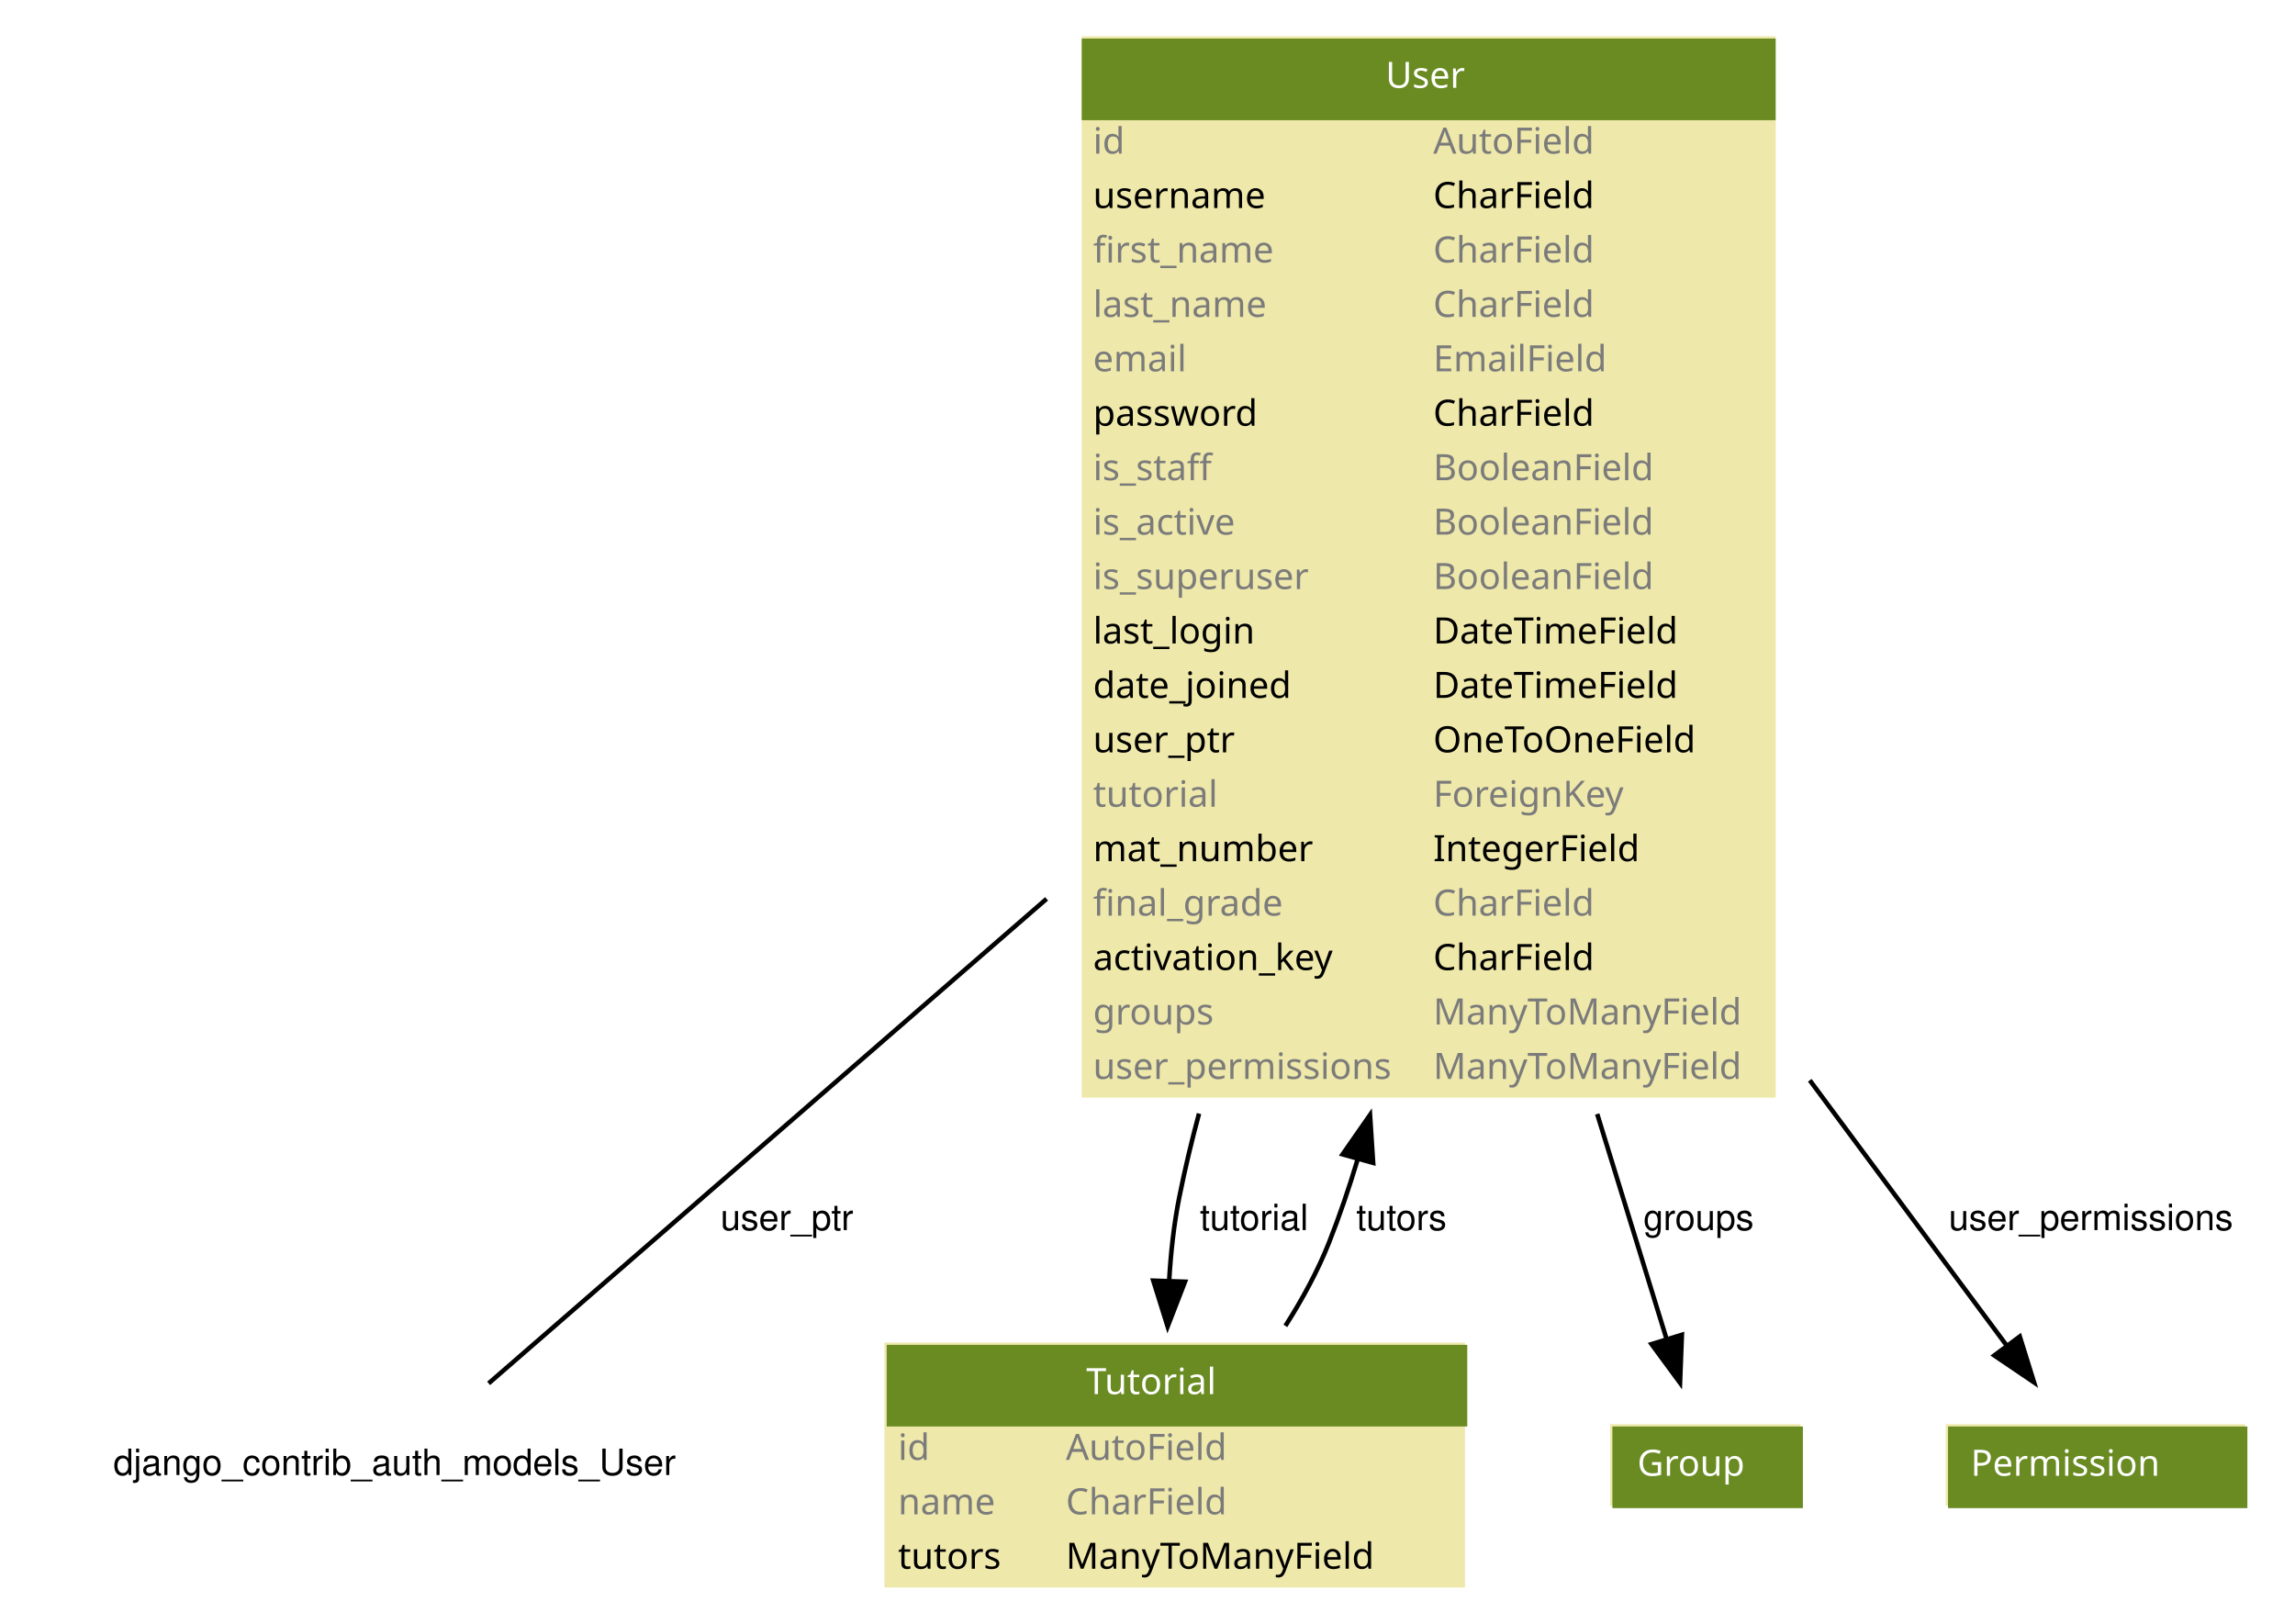
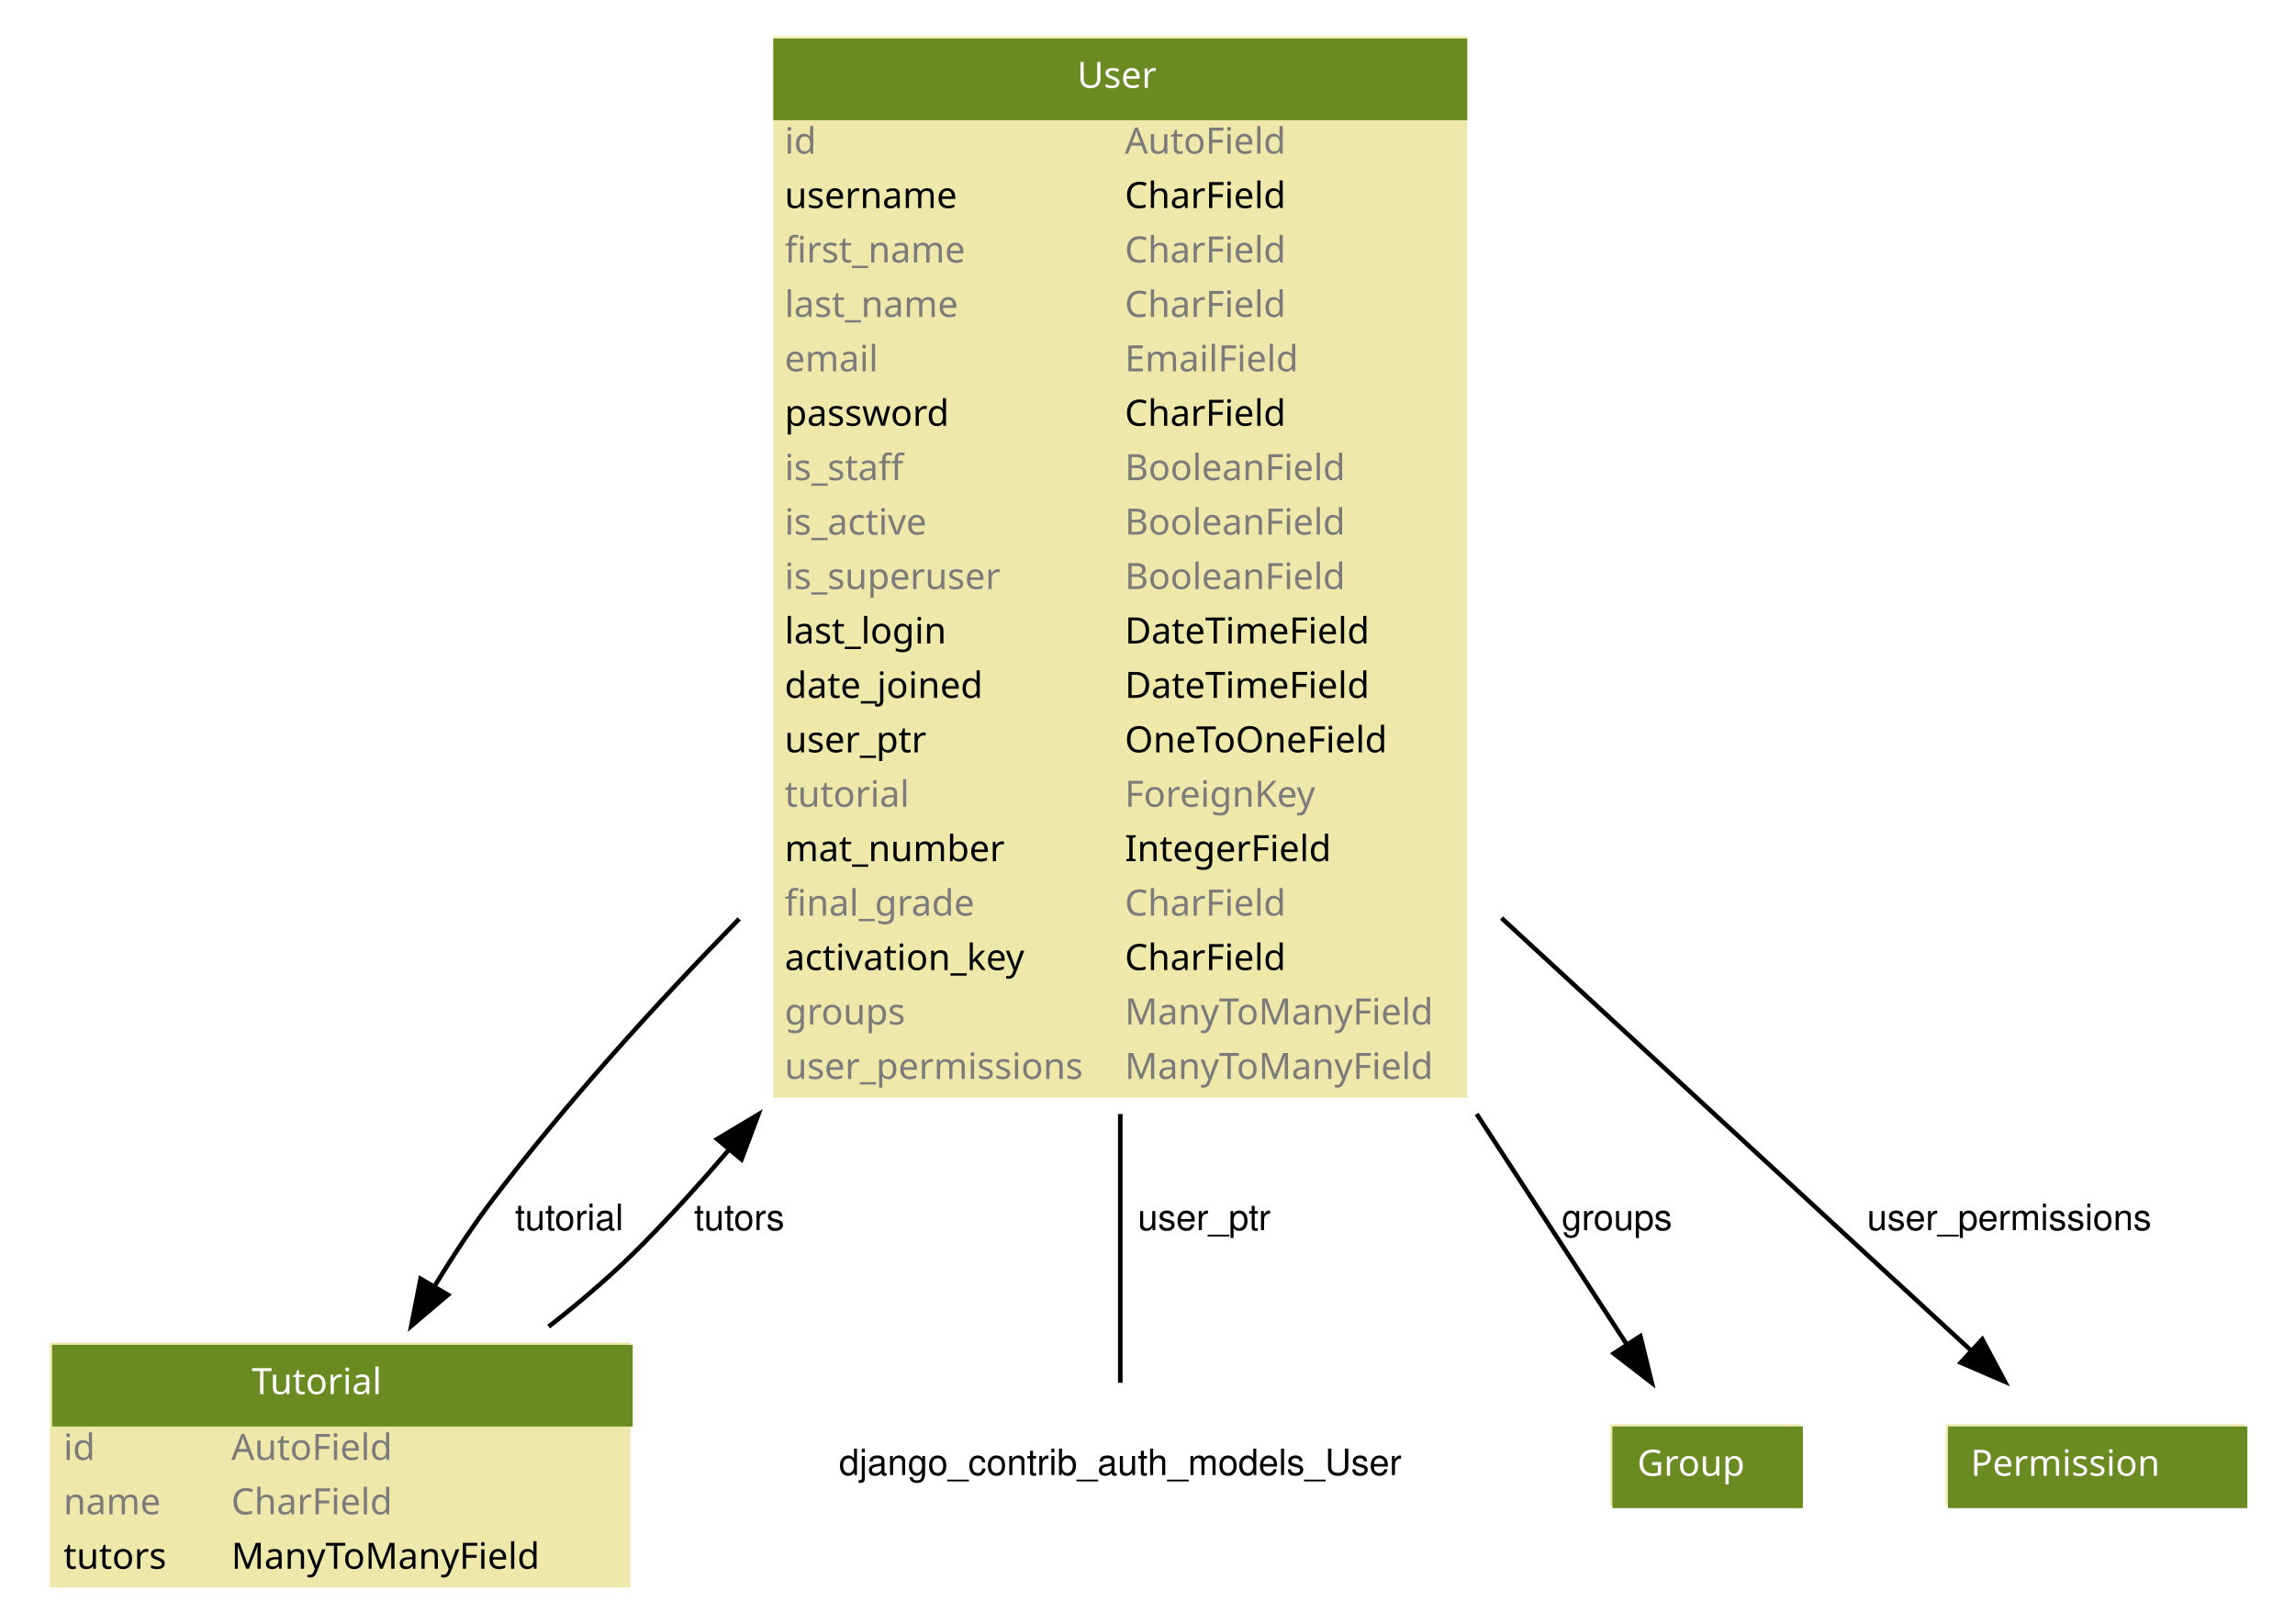
<svg xmlns="http://www.w3.org/2000/svg" width="506pt" height="358pt" viewBox="0.00 0.00 506.00 358.00">
  <g id="graph1" class="graph" transform="scale(1 1) rotate(0) translate(4 354)">
    <polygon fill="white" stroke="white" points="-4,5 -4,-354 503,-354 503,5 -4,5" />
    <g id="node1" class="node">
-       <polygon fill="palegoldenrod" stroke="palegoldenrod" points="235,-112.5 235,-345.5 387,-345.5 387,-112.5 235,-112.5" />
-       <polygon fill="#698b22" stroke="#698b22" points="235,-328 235,-345 387,-345 387,-328 235,-328" />
-       <text text-anchor="start" x="301.5" y="-334.633" font-family="Helvetica Bold" font-size="8.00" fill="white">User</text>
-       <text text-anchor="start" x="237" y="-320.133" font-family="Helvetica Bold" font-size="8.00" fill="#7b7b7b">id</text>
-       <text text-anchor="start" x="312" y="-320.133" font-family="Helvetica Bold" font-size="8.00" fill="#7b7b7b">AutoField</text>
-       <text text-anchor="start" x="237" y="-308.133" font-family="Helvetica Bold" font-size="8.00">username</text>
-       <text text-anchor="start" x="312" y="-308.133" font-family="Helvetica Bold" font-size="8.00">CharField</text>
-       <text text-anchor="start" x="237" y="-296.133" font-family="Helvetica Bold" font-size="8.00" fill="#7b7b7b">first_name</text>
-       <text text-anchor="start" x="312" y="-296.133" font-family="Helvetica Bold" font-size="8.00" fill="#7b7b7b">CharField</text>
-       <text text-anchor="start" x="237" y="-284.133" font-family="Helvetica Bold" font-size="8.00" fill="#7b7b7b">last_name</text>
-       <text text-anchor="start" x="312" y="-284.133" font-family="Helvetica Bold" font-size="8.00" fill="#7b7b7b">CharField</text>
-       <text text-anchor="start" x="237" y="-272.133" font-family="Helvetica Bold" font-size="8.00" fill="#7b7b7b">email</text>
-       <text text-anchor="start" x="312" y="-272.133" font-family="Helvetica Bold" font-size="8.00" fill="#7b7b7b">EmailField</text>
-       <text text-anchor="start" x="237" y="-260.133" font-family="Helvetica Bold" font-size="8.00">password</text>
-       <text text-anchor="start" x="312" y="-260.133" font-family="Helvetica Bold" font-size="8.00">CharField</text>
-       <text text-anchor="start" x="237" y="-248.133" font-family="Helvetica Bold" font-size="8.00" fill="#7b7b7b">is_staff</text>
-       <text text-anchor="start" x="312" y="-248.133" font-family="Helvetica Bold" font-size="8.00" fill="#7b7b7b">BooleanField</text>
-       <text text-anchor="start" x="237" y="-236.133" font-family="Helvetica Bold" font-size="8.00" fill="#7b7b7b">is_active</text>
-       <text text-anchor="start" x="312" y="-236.133" font-family="Helvetica Bold" font-size="8.00" fill="#7b7b7b">BooleanField</text>
-       <text text-anchor="start" x="237" y="-224.133" font-family="Helvetica Bold" font-size="8.00" fill="#7b7b7b">is_superuser</text>
-       <text text-anchor="start" x="312" y="-224.133" font-family="Helvetica Bold" font-size="8.00" fill="#7b7b7b">BooleanField</text>
-       <text text-anchor="start" x="237" y="-212.133" font-family="Helvetica Bold" font-size="8.00">last_login</text>
-       <text text-anchor="start" x="312" y="-212.133" font-family="Helvetica Bold" font-size="8.00">DateTimeField</text>
-       <text text-anchor="start" x="237" y="-200.133" font-family="Helvetica Bold" font-size="8.00">date_joined</text>
-       <text text-anchor="start" x="312" y="-200.133" font-family="Helvetica Bold" font-size="8.00">DateTimeField</text>
-       <text text-anchor="start" x="237" y="-188.133" font-family="Helvetica Bold" font-size="8.00">user_ptr</text>
-       <text text-anchor="start" x="312" y="-188.133" font-family="Helvetica Bold" font-size="8.00">OneToOneField</text>
-       <text text-anchor="start" x="237" y="-176.133" font-family="Helvetica Bold" font-size="8.00" fill="#7b7b7b">tutorial</text>
-       <text text-anchor="start" x="312" y="-176.133" font-family="Helvetica Bold" font-size="8.00" fill="#7b7b7b">ForeignKey</text>
-       <text text-anchor="start" x="237" y="-164.133" font-family="Helvetica Bold" font-size="8.00">mat_number</text>
-       <text text-anchor="start" x="312" y="-164.133" font-family="Helvetica Bold" font-size="8.00">IntegerField</text>
-       <text text-anchor="start" x="237" y="-152.133" font-family="Helvetica Bold" font-size="8.00" fill="#7b7b7b">final_grade</text>
-       <text text-anchor="start" x="312" y="-152.133" font-family="Helvetica Bold" font-size="8.00" fill="#7b7b7b">CharField</text>
-       <text text-anchor="start" x="237" y="-140.133" font-family="Helvetica Bold" font-size="8.00">activation_key</text>
-       <text text-anchor="start" x="312" y="-140.133" font-family="Helvetica Bold" font-size="8.00">CharField</text>
-       <text text-anchor="start" x="237" y="-128.133" font-family="Helvetica Bold" font-size="8.00" fill="#7b7b7b">groups</text>
-       <text text-anchor="start" x="312" y="-128.133" font-family="Helvetica Bold" font-size="8.00" fill="#7b7b7b">ManyToManyField</text>
-       <text text-anchor="start" x="237" y="-116.133" font-family="Helvetica Bold" font-size="8.00" fill="#7b7b7b">user_permissions</text>
-       <text text-anchor="start" x="312" y="-116.133" font-family="Helvetica Bold" font-size="8.00" fill="#7b7b7b">ManyToManyField</text>
+       <polygon fill="palegoldenrod" stroke="palegoldenrod" points="167,-112.5 167,-345.5 319,-345.5 319,-112.5 167,-112.5" />
+       <polygon fill="#698b22" stroke="#698b22" points="167,-328 167,-345 319,-345 319,-328 167,-328" />
+       <text text-anchor="start" x="233.5" y="-334.633" font-family="Helvetica Bold" font-size="8.00" fill="white">User</text>
+       <text text-anchor="start" x="169" y="-320.133" font-family="Helvetica Bold" font-size="8.00" fill="#7b7b7b">id</text>
+       <text text-anchor="start" x="244" y="-320.133" font-family="Helvetica Bold" font-size="8.00" fill="#7b7b7b">AutoField</text>
+       <text text-anchor="start" x="169" y="-308.133" font-family="Helvetica Bold" font-size="8.00">username</text>
+       <text text-anchor="start" x="244" y="-308.133" font-family="Helvetica Bold" font-size="8.00">CharField</text>
+       <text text-anchor="start" x="169" y="-296.133" font-family="Helvetica Bold" font-size="8.00" fill="#7b7b7b">first_name</text>
+       <text text-anchor="start" x="244" y="-296.133" font-family="Helvetica Bold" font-size="8.00" fill="#7b7b7b">CharField</text>
+       <text text-anchor="start" x="169" y="-284.133" font-family="Helvetica Bold" font-size="8.00" fill="#7b7b7b">last_name</text>
+       <text text-anchor="start" x="244" y="-284.133" font-family="Helvetica Bold" font-size="8.00" fill="#7b7b7b">CharField</text>
+       <text text-anchor="start" x="169" y="-272.133" font-family="Helvetica Bold" font-size="8.00" fill="#7b7b7b">email</text>
+       <text text-anchor="start" x="244" y="-272.133" font-family="Helvetica Bold" font-size="8.00" fill="#7b7b7b">EmailField</text>
+       <text text-anchor="start" x="169" y="-260.133" font-family="Helvetica Bold" font-size="8.00">password</text>
+       <text text-anchor="start" x="244" y="-260.133" font-family="Helvetica Bold" font-size="8.00">CharField</text>
+       <text text-anchor="start" x="169" y="-248.133" font-family="Helvetica Bold" font-size="8.00" fill="#7b7b7b">is_staff</text>
+       <text text-anchor="start" x="244" y="-248.133" font-family="Helvetica Bold" font-size="8.00" fill="#7b7b7b">BooleanField</text>
+       <text text-anchor="start" x="169" y="-236.133" font-family="Helvetica Bold" font-size="8.00" fill="#7b7b7b">is_active</text>
+       <text text-anchor="start" x="244" y="-236.133" font-family="Helvetica Bold" font-size="8.00" fill="#7b7b7b">BooleanField</text>
+       <text text-anchor="start" x="169" y="-224.133" font-family="Helvetica Bold" font-size="8.00" fill="#7b7b7b">is_superuser</text>
+       <text text-anchor="start" x="244" y="-224.133" font-family="Helvetica Bold" font-size="8.00" fill="#7b7b7b">BooleanField</text>
+       <text text-anchor="start" x="169" y="-212.133" font-family="Helvetica Bold" font-size="8.00">last_login</text>
+       <text text-anchor="start" x="244" y="-212.133" font-family="Helvetica Bold" font-size="8.00">DateTimeField</text>
+       <text text-anchor="start" x="169" y="-200.133" font-family="Helvetica Bold" font-size="8.00">date_joined</text>
+       <text text-anchor="start" x="244" y="-200.133" font-family="Helvetica Bold" font-size="8.00">DateTimeField</text>
+       <text text-anchor="start" x="169" y="-188.133" font-family="Helvetica Bold" font-size="8.00">user_ptr</text>
+       <text text-anchor="start" x="244" y="-188.133" font-family="Helvetica Bold" font-size="8.00">OneToOneField</text>
+       <text text-anchor="start" x="169" y="-176.133" font-family="Helvetica Bold" font-size="8.00" fill="#7b7b7b">tutorial</text>
+       <text text-anchor="start" x="244" y="-176.133" font-family="Helvetica Bold" font-size="8.00" fill="#7b7b7b">ForeignKey</text>
+       <text text-anchor="start" x="169" y="-164.133" font-family="Helvetica Bold" font-size="8.00">mat_number</text>
+       <text text-anchor="start" x="244" y="-164.133" font-family="Helvetica Bold" font-size="8.00">IntegerField</text>
+       <text text-anchor="start" x="169" y="-152.133" font-family="Helvetica Bold" font-size="8.00" fill="#7b7b7b">final_grade</text>
+       <text text-anchor="start" x="244" y="-152.133" font-family="Helvetica Bold" font-size="8.00" fill="#7b7b7b">CharField</text>
+       <text text-anchor="start" x="169" y="-140.133" font-family="Helvetica Bold" font-size="8.00">activation_key</text>
+       <text text-anchor="start" x="244" y="-140.133" font-family="Helvetica Bold" font-size="8.00">CharField</text>
+       <text text-anchor="start" x="169" y="-128.133" font-family="Helvetica Bold" font-size="8.00" fill="#7b7b7b">groups</text>
+       <text text-anchor="start" x="244" y="-128.133" font-family="Helvetica Bold" font-size="8.00" fill="#7b7b7b">ManyToManyField</text>
+       <text text-anchor="start" x="169" y="-116.133" font-family="Helvetica Bold" font-size="8.00" fill="#7b7b7b">user_permissions</text>
+       <text text-anchor="start" x="244" y="-116.133" font-family="Helvetica Bold" font-size="8.00" fill="#7b7b7b">ManyToManyField</text>
    </g>
    <g id="node2" class="node">
-       <text text-anchor="middle" x="83" y="-28.8" font-family="Helvetica,sans-Serif" font-size="8.00">django_contrib_auth_models_User</text>
+       <polygon fill="palegoldenrod" stroke="palegoldenrod" points="7.5,-4.5 7.5,-57.5 134.5,-57.5 134.5,-4.5 7.5,-4.5" />
+       <polygon fill="#698b22" stroke="#698b22" points="8,-40 8,-57 135,-57 135,-40 8,-40" />
+       <text text-anchor="start" x="51.5" y="-46.633" font-family="Helvetica Bold" font-size="8.00" fill="white">Tutorial</text>
+       <text text-anchor="start" x="10" y="-32.133" font-family="Helvetica Bold" font-size="8.00" fill="#7b7b7b">id</text>
+       <text text-anchor="start" x="47" y="-32.133" font-family="Helvetica Bold" font-size="8.00" fill="#7b7b7b">AutoField</text>
+       <text text-anchor="start" x="10" y="-20.133" font-family="Helvetica Bold" font-size="8.00" fill="#7b7b7b">name</text>
+       <text text-anchor="start" x="47" y="-20.133" font-family="Helvetica Bold" font-size="8.00" fill="#7b7b7b">CharField</text>
+       <text text-anchor="start" x="10" y="-8.133" font-family="Helvetica Bold" font-size="8.00">tutors</text>
+       <text text-anchor="start" x="47" y="-8.133" font-family="Helvetica Bold" font-size="8.00">ManyToManyField</text>
    </g>
    <g id="edge2" class="edge">
-       <path fill="none" stroke="black" d="M226.75,-155.83C182.35,-117.28 131.48,-73.1 103.73,-49.004" />
-       <text text-anchor="middle" x="169.5" y="-82.8" font-family="Helvetica,sans-Serif" font-size="8.00">user_ptr</text>
+       <path fill="none" stroke="black" d="M158.98,-151.42C140.2,-132.22 121.1,-111.08 105,-90 100.41,-83.993 95.995,-77.306 91.949,-70.654" />
+       <polygon fill="black" stroke="black" points="94.759,-68.527 86.682,-61.671 88.721,-72.068 94.759,-68.527" />
+       <text text-anchor="middle" x="121.5" y="-82.8" font-family="Helvetica,sans-Serif" font-size="8.00">tutorial</text>
    </g>
    <g id="node4" class="node">
-       <polygon fill="palegoldenrod" stroke="palegoldenrod" points="191.5,-4.5 191.5,-57.5 318.5,-57.5 318.5,-4.5 191.5,-4.5" />
-       <polygon fill="#698b22" stroke="#698b22" points="192,-40 192,-57 319,-57 319,-40 192,-40" />
-       <text text-anchor="start" x="235.5" y="-46.633" font-family="Helvetica Bold" font-size="8.00" fill="white">Tutorial</text>
-       <text text-anchor="start" x="194" y="-32.133" font-family="Helvetica Bold" font-size="8.00" fill="#7b7b7b">id</text>
-       <text text-anchor="start" x="231" y="-32.133" font-family="Helvetica Bold" font-size="8.00" fill="#7b7b7b">AutoField</text>
-       <text text-anchor="start" x="194" y="-20.133" font-family="Helvetica Bold" font-size="8.00" fill="#7b7b7b">name</text>
-       <text text-anchor="start" x="231" y="-20.133" font-family="Helvetica Bold" font-size="8.00" fill="#7b7b7b">CharField</text>
-       <text text-anchor="start" x="194" y="-8.133" font-family="Helvetica Bold" font-size="8.00">tutors</text>
-       <text text-anchor="start" x="231" y="-8.133" font-family="Helvetica Bold" font-size="8.00">ManyToManyField</text>
+       <text text-anchor="middle" x="243" y="-28.8" font-family="Helvetica,sans-Serif" font-size="8.00">django_contrib_auth_models_User</text>
    </g>
    <g id="edge4" class="edge">
-       <path fill="none" stroke="black" d="M260.36,-108.49C258.69,-102.29 257.22,-96.108 256,-90 254.83,-84.143 254.14,-77.894 253.78,-71.735" />
-       <polygon fill="black" stroke="black" points="257.271,-71.419 253.44,-61.541 250.275,-71.652 257.271,-71.419" />
-       <text text-anchor="middle" x="272.5" y="-82.8" font-family="Helvetica,sans-Serif" font-size="8.00">tutorial</text>
+       <path fill="none" stroke="black" d="M243,-108.4C243,-85.148 243,-63.564 243,-49.129" />
+       <text text-anchor="middle" x="261.5" y="-82.8" font-family="Helvetica,sans-Serif" font-size="8.00">user_ptr</text>
    </g>
    <g id="node6" class="node">
      <polygon fill="palegoldenrod" stroke="palegoldenrod" points="351.5,-22.5 351.5,-39.5 392.5,-39.5 392.5,-22.5 351.5,-22.5" />
      <polygon fill="#698b22" stroke="#698b22" points="352,-22 352,-39 393,-39 393,-22 352,-22" />
      <text text-anchor="start" x="357" y="-28.633" font-family="Helvetica Bold" font-size="8.00" fill="white">Group</text>
    </g>
    <g id="edge6" class="edge">
-       <path fill="none" stroke="black" d="M348.15,-108.4C353.86,-89.871 359.25,-72.401 363.45,-58.764" />
-       <polygon fill="black" stroke="black" points="366.819,-59.716 366.41,-49.129 360.128,-57.66 366.819,-59.716" />
-       <text text-anchor="middle" x="370.5" y="-82.8" font-family="Helvetica,sans-Serif" font-size="8.00">groups</text>
+       <path fill="none" stroke="black" d="M321.57,-108.4C334,-89.326 345.7,-71.374 354.69,-57.571" />
+       <polygon fill="black" stroke="black" points="357.664,-59.418 360.19,-49.129 351.799,-55.597 357.664,-59.418" />
+       <text text-anchor="middle" x="352.5" y="-82.8" font-family="Helvetica,sans-Serif" font-size="8.00">groups</text>
    </g>
    <g id="node8" class="node">
      <polygon fill="palegoldenrod" stroke="palegoldenrod" points="425.5,-22.5 425.5,-39.5 490.5,-39.5 490.5,-22.5 425.5,-22.5" />
      <polygon fill="#698b22" stroke="#698b22" points="426,-22 426,-39 491,-39 491,-22 426,-22" />
      <text text-anchor="start" x="430.5" y="-28.633" font-family="Helvetica Bold" font-size="8.00" fill="white">Permission</text>
    </g>
    <g id="edge8" class="edge">
-       <path fill="none" stroke="black" d="M395.02,-115.83C411.3,-93.904 426.87,-72.924 438.46,-57.313" />
-       <polygon fill="black" stroke="black" points="441.317,-59.336 444.47,-49.221 435.698,-55.162 441.317,-59.336" />
-       <text text-anchor="middle" x="457" y="-82.8" font-family="Helvetica,sans-Serif" font-size="8.00">user_permissions</text>
+       <path fill="none" stroke="black" d="M327.05,-151.6C363.76,-117.78 404.32,-80.437 430.42,-56.396" />
+       <polygon fill="black" stroke="black" points="433.054,-58.728 438.04,-49.38 428.313,-53.579 433.054,-58.728" />
+       <text text-anchor="middle" x="439" y="-82.8" font-family="Helvetica,sans-Serif" font-size="8.00">user_permissions</text>
    </g>
    <g id="edge10" class="edge">
-       <path fill="none" stroke="black" d="M279.4,-61.676C283.11,-67.502 286.52,-73.741 289,-80 291.33,-85.904 293.42,-92.029 295.3,-98.279" />
-       <polygon fill="black" stroke="black" points="292.006,-99.496 298.06,-108.19 298.749,-97.618 292.006,-99.496" />
-       <text text-anchor="middle" x="305" y="-82.8" font-family="Helvetica,sans-Serif" font-size="8.00">tutors</text>
+       <path fill="none" stroke="black" d="M116.97,-61.516C124.35,-67.268 131.64,-73.524 138,-80 144.35,-86.465 150.6,-93.348 156.68,-100.48" />
+       <polygon fill="black" stroke="black" points="154.114,-102.868 163.21,-108.3 159.487,-98.381 154.114,-102.868" />
+       <text text-anchor="middle" x="159" y="-82.8" font-family="Helvetica,sans-Serif" font-size="8.00">tutors</text>
    </g>
  </g>
</svg>
